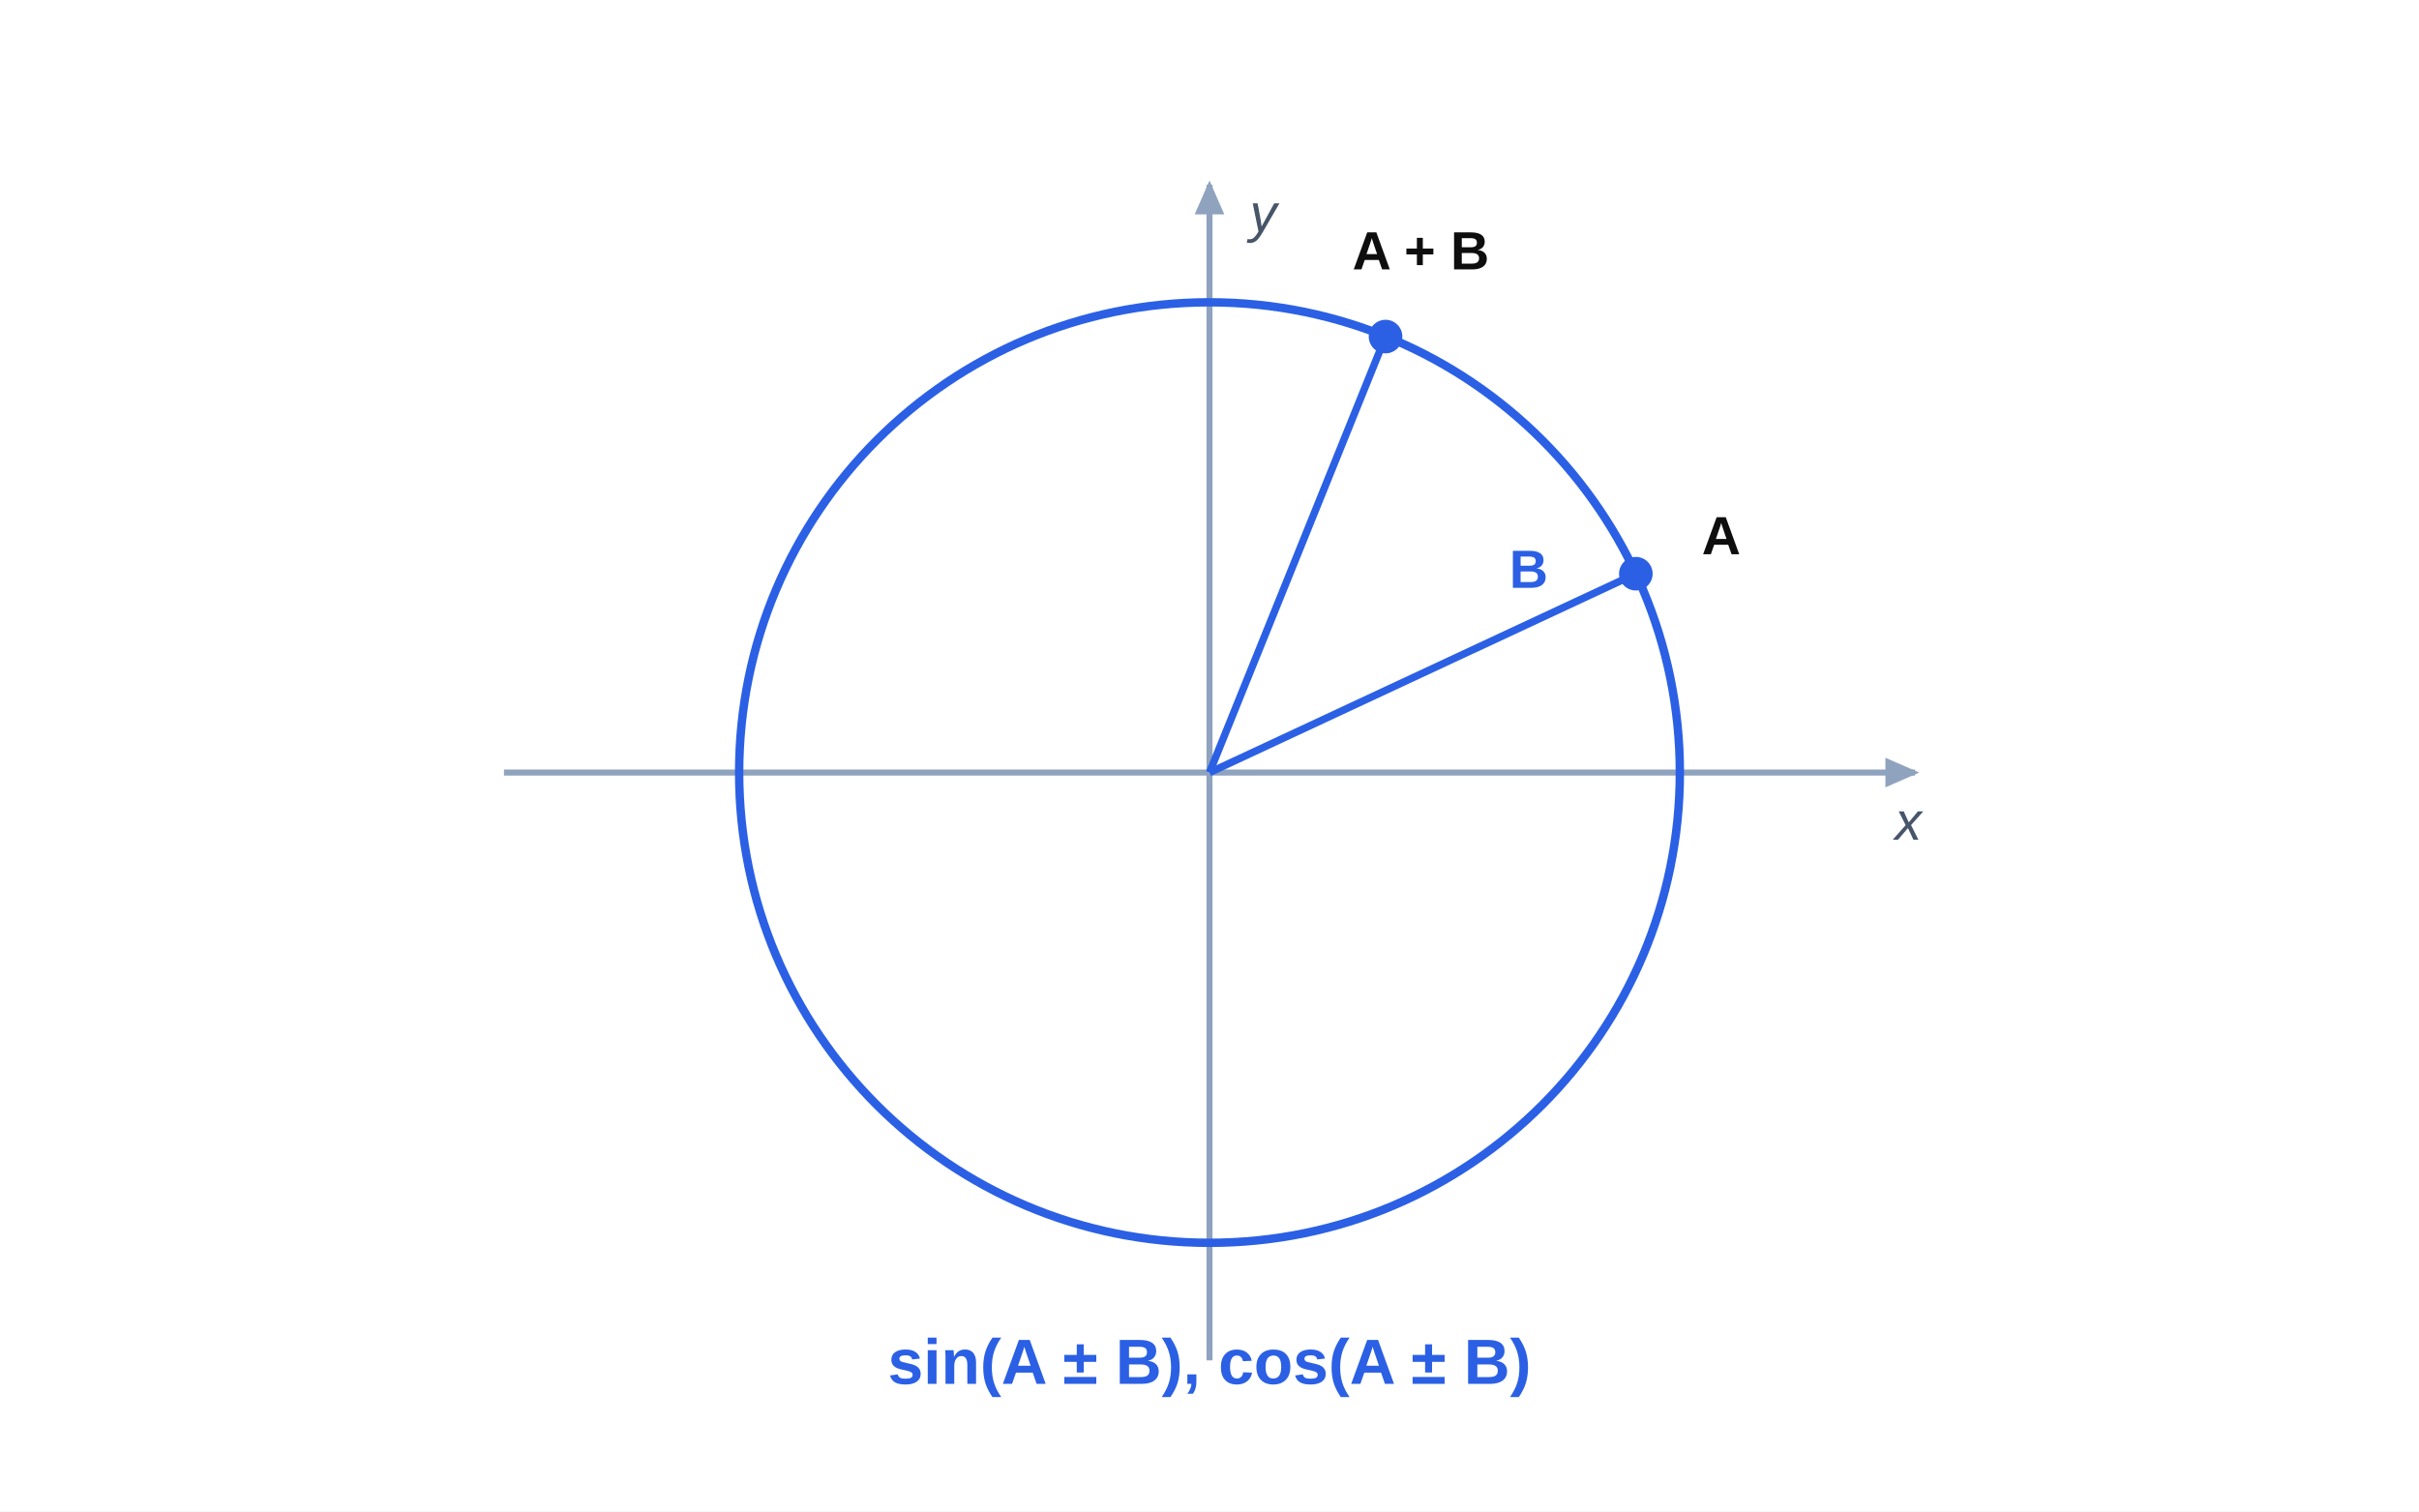
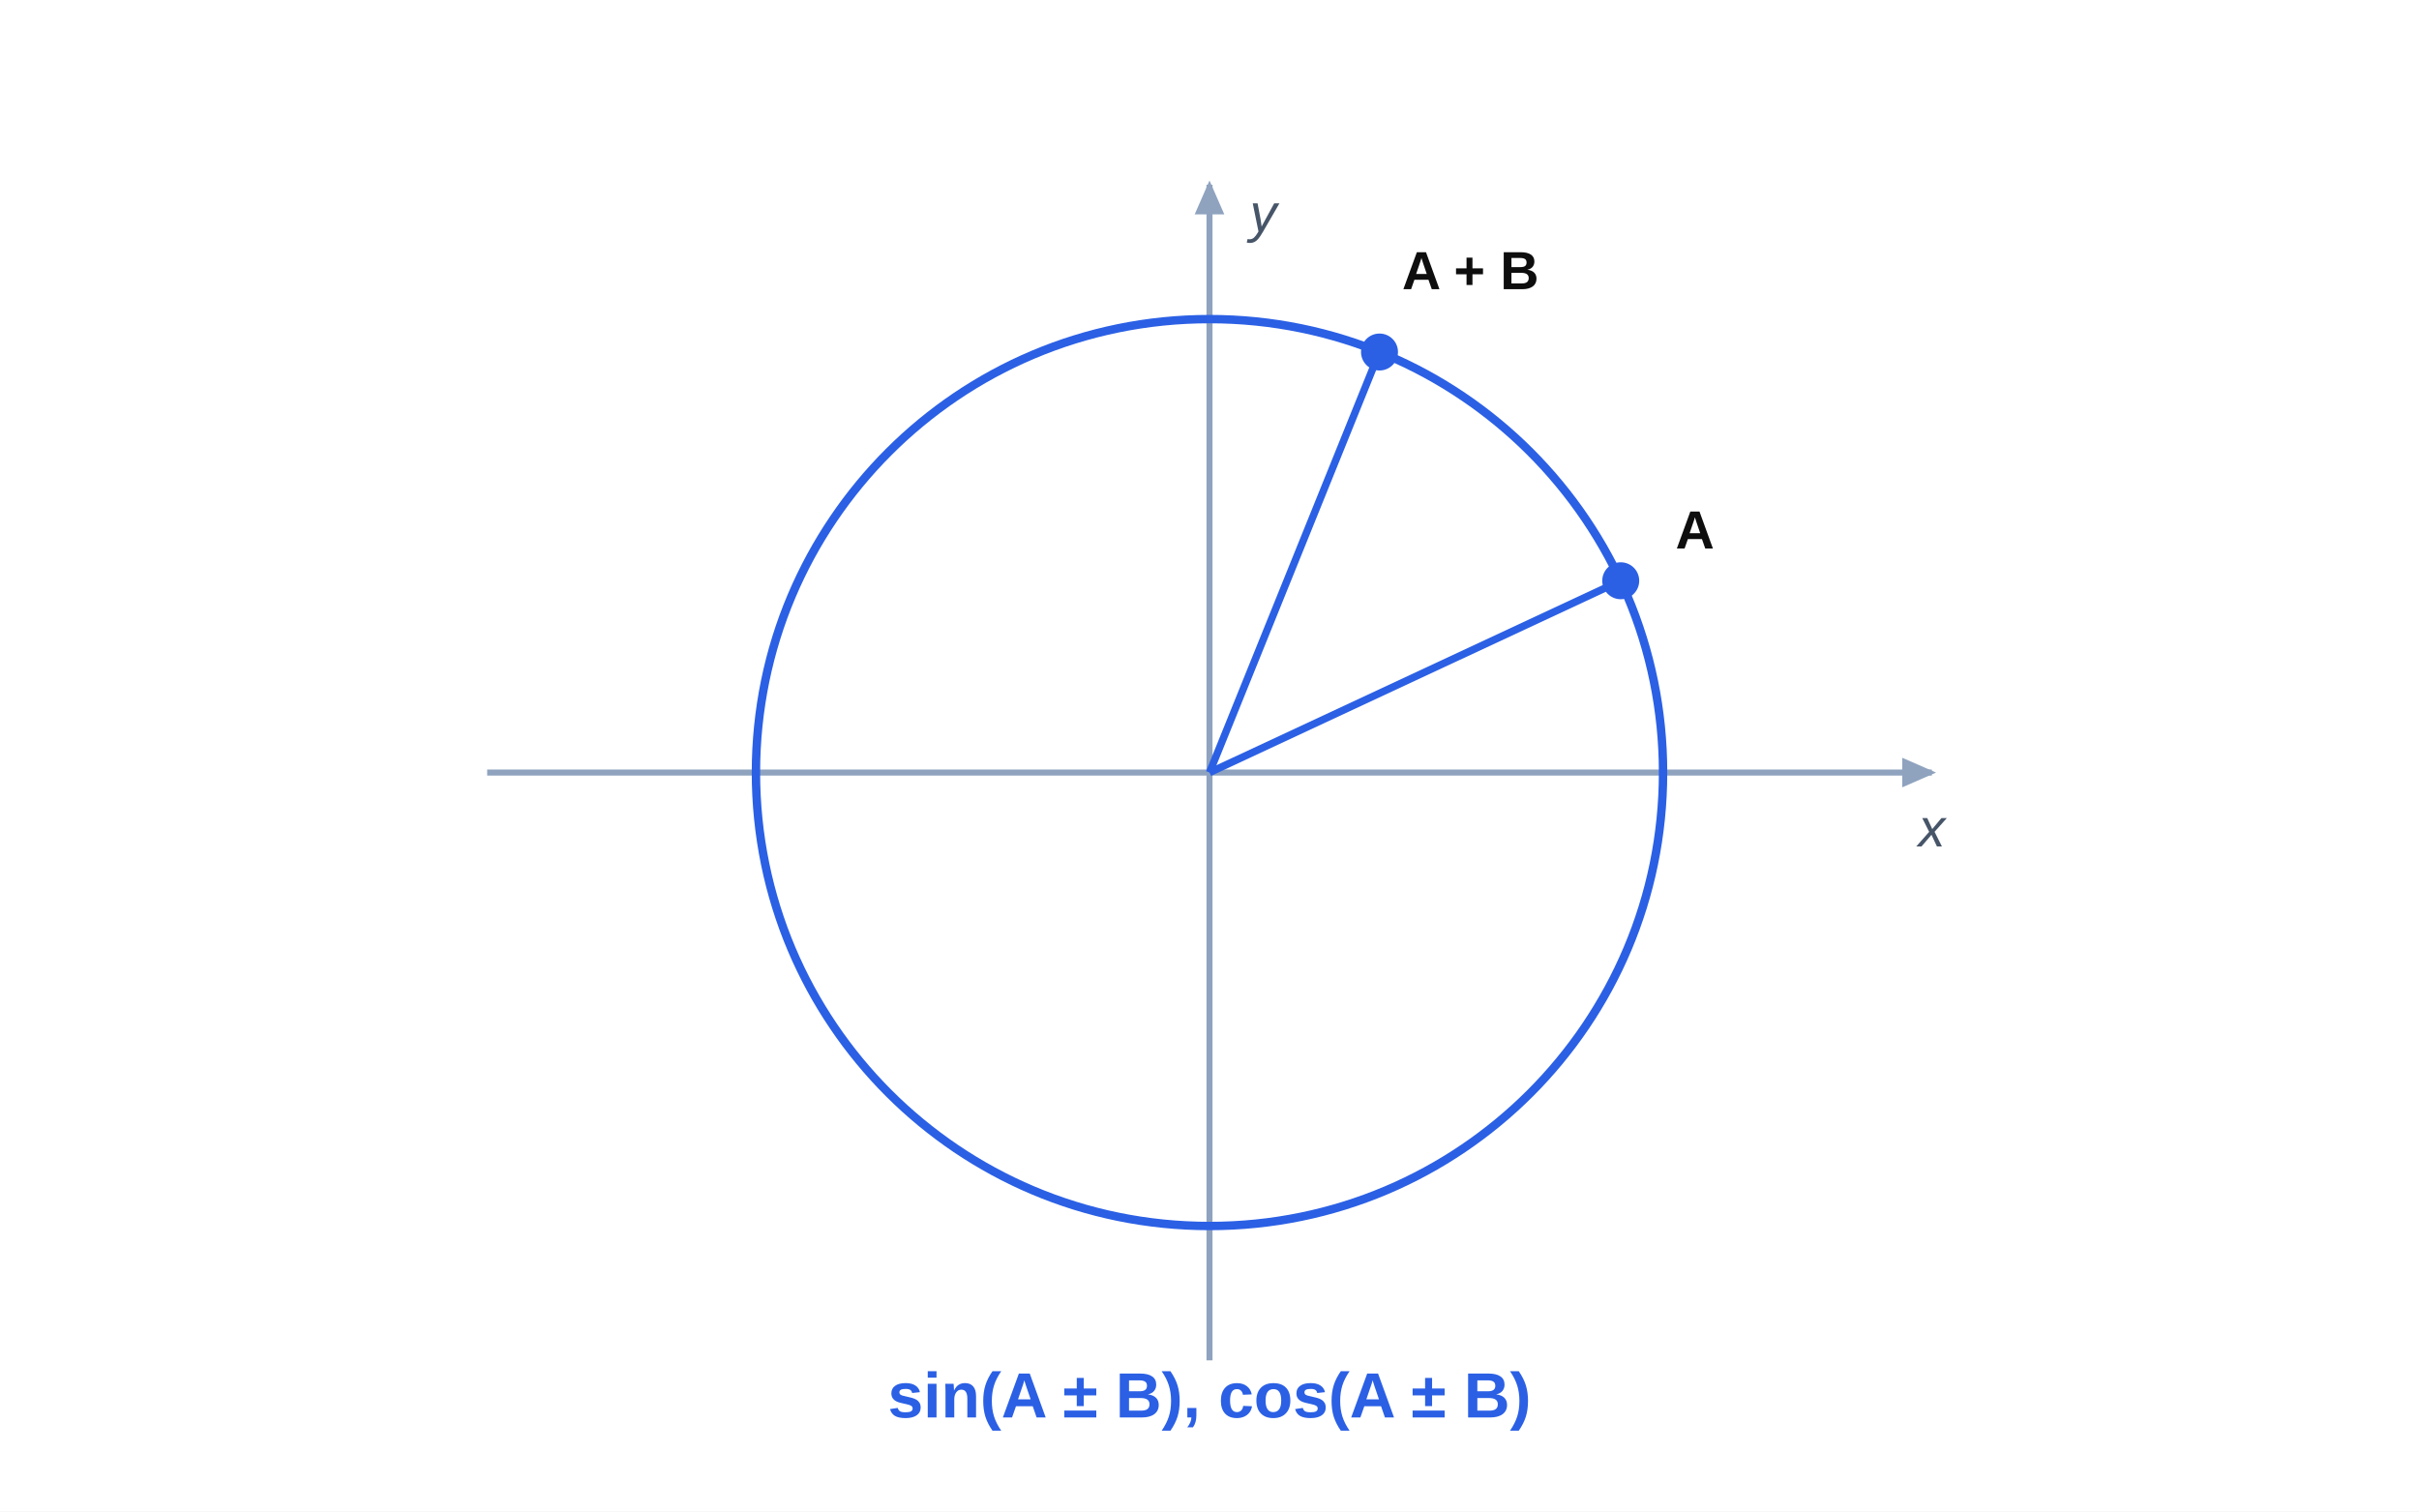
<svg xmlns="http://www.w3.org/2000/svg" viewBox="0 0 720 450">
  <rect width="720" height="450" fill="#FFFFFF" />
  <defs>
    <marker id="ax" viewBox="0 0 10 10" refX="8" refY="5" markerWidth="7" markerHeight="7" orient="auto">
      <path d="M1 1.5L9 5L1 8.5z" fill="#8FA3BF" />
    </marker>
    <marker id="arr" viewBox="0 0 10 10" refX="8" refY="5" markerWidth="6.5" markerHeight="6.5" orient="auto">
      <path d="M1 1.5L9 5L1 8.5z" fill="#2B60E5" />
    </marker>
  </defs>
-   <line x1="150" y1="230" x2="570" y2="230" stroke="#8FA3BF" stroke-width="1.8" marker-end="url(#ax)" />
+   <line x1="145" y1="230" x2="575" y2="230" stroke="#8FA3BF" stroke-width="1.8" marker-end="url(#ax)" />
  <line x1="360" y1="405" x2="360" y2="55" stroke="#8FA3BF" stroke-width="1.8" marker-end="url(#ax)" />
-   <text x="564" y="250" font-family="Arial,sans-serif" font-size="16" font-style="italic" fill="#475569">x</text>
+   <text x="571" y="252" font-family="Arial,sans-serif" font-size="16" font-style="italic" fill="#475569">x</text>
  <text x="372" y="69" font-family="Arial,sans-serif" font-size="16" font-style="italic" fill="#475569">y</text>
-   <circle cx="360" cy="230" r="140" fill="none" stroke="#2B60E5" stroke-width="2.5" />
-   <line x1="360" y1="230" x2="486.9" y2="170.8" stroke="#2B60E5" stroke-width="2.2" />
-   <circle cx="486.9" cy="170.8" r="5" fill="#2B60E5" />
-   <text x="512.3" y="165.0" text-anchor="middle" font-family="Arial,sans-serif" font-size="16" font-weight="600" fill="#0E0E0E">A</text>
-   <line x1="360" y1="230" x2="412.4" y2="100.2" stroke="#2B60E5" stroke-width="2.2" />
-   <circle cx="412.4" cy="100.2" r="5" fill="#2B60E5" />
-   <text x="422.9" y="80.2" text-anchor="middle" font-family="Arial,sans-serif" font-size="16" font-weight="600" fill="#0E0E0E">A + B</text>
-   <text x="455" y="175" text-anchor="middle" font-family="Arial,sans-serif" font-size="16" font-weight="600" fill="#2B60E5">B</text>
-   <text x="360" y="412" text-anchor="middle" font-family="Arial,sans-serif" font-size="19" font-weight="600" fill="#2B60E5">sin(A ± B), cos(A ± B)</text>
+   <circle cx="360" cy="230" r="135" fill="none" stroke="#2B60E5" stroke-width="2.5" />
+   <line x1="360" y1="230" x2="482.4" y2="172.9" stroke="#2B60E5" stroke-width="2.2" />
+   <circle cx="482.4" cy="172.9" r="5.5" fill="#2B60E5" />
+   <text x="498.7" y="163.3" text-anchor="start" font-family="Arial,sans-serif" font-size="16" font-weight="600" fill="#0E0E0E" paint-order="stroke" stroke="#FFFFFF" stroke-width="6" stroke-linejoin="round">A</text>
+   <line x1="360" y1="230" x2="410.6" y2="104.8" stroke="#2B60E5" stroke-width="2.2" />
+   <circle cx="410.6" cy="104.8" r="5.5" fill="#2B60E5" />
+   <text x="417.3" y="86.1" text-anchor="start" font-family="Arial,sans-serif" font-size="16" font-weight="600" fill="#0E0E0E" paint-order="stroke" stroke="#FFFFFF" stroke-width="6" stroke-linejoin="round">A + B</text>
+   <text x="360" y="422" text-anchor="middle" font-family="Arial,sans-serif" font-size="19" font-weight="600" fill="#2B60E5" paint-order="stroke" stroke="#FFFFFF" stroke-width="6" stroke-linejoin="round">sin(A ± B), cos(A ± B)</text>
</svg>
